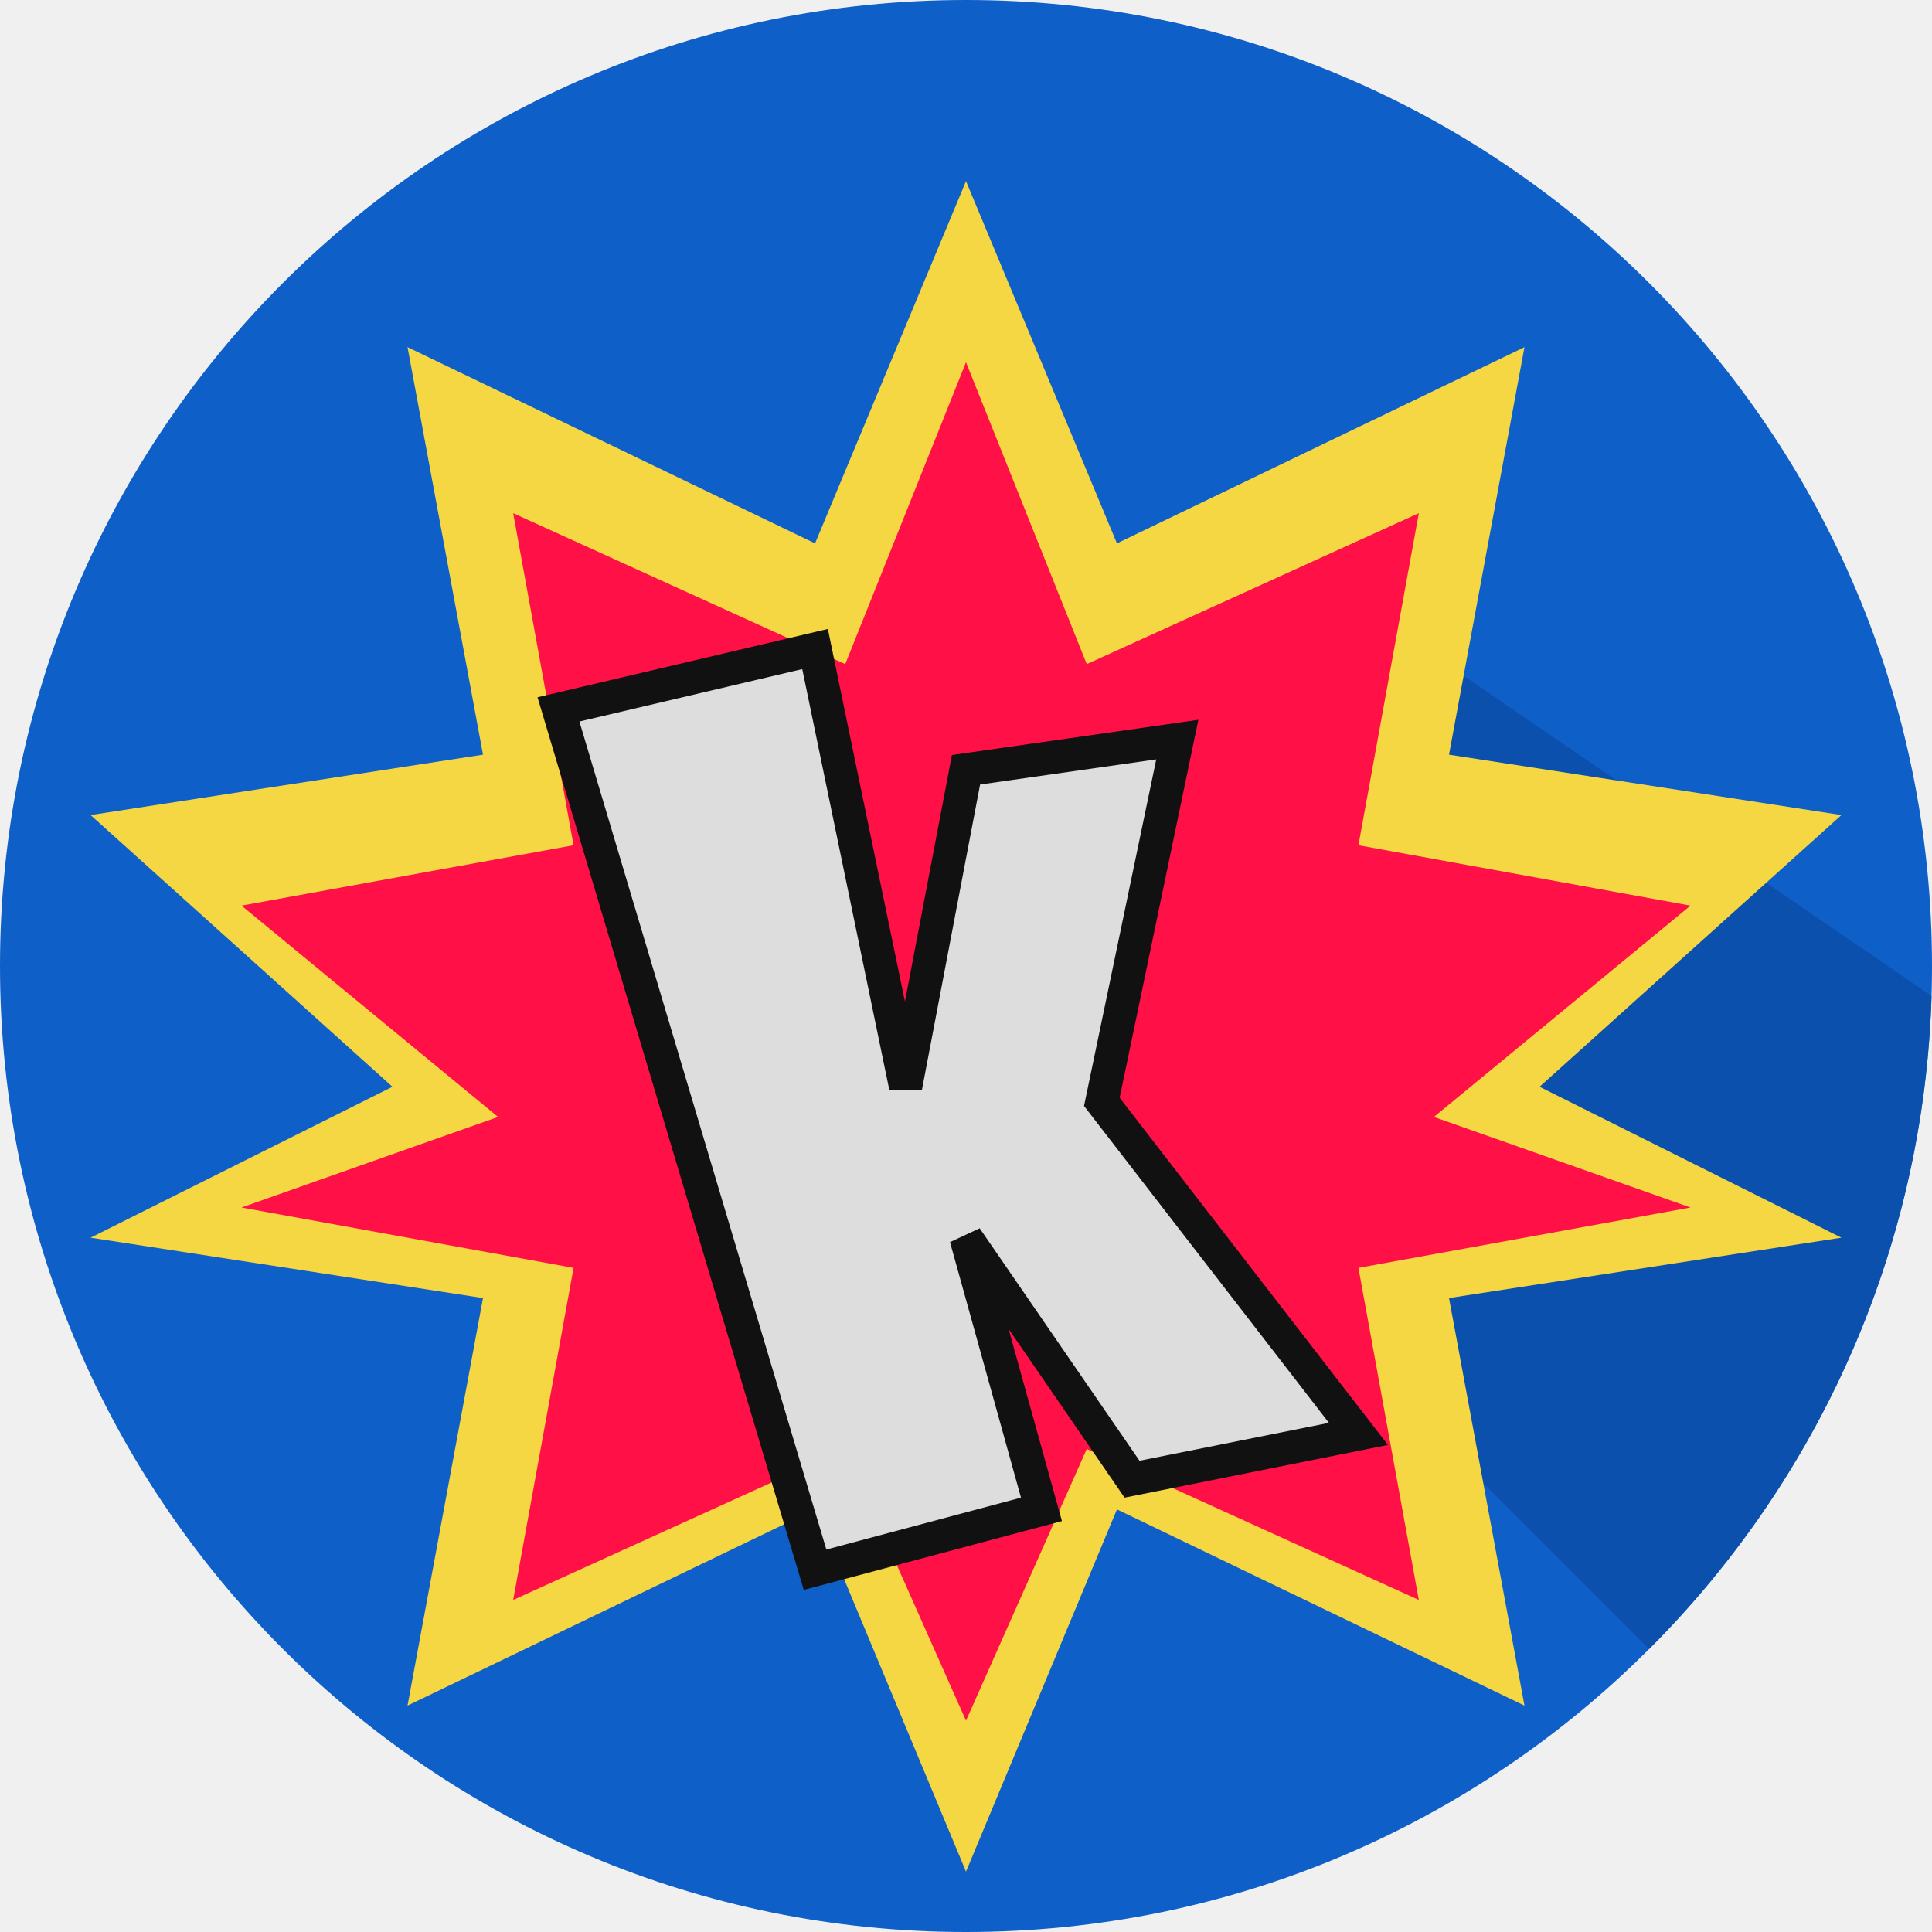
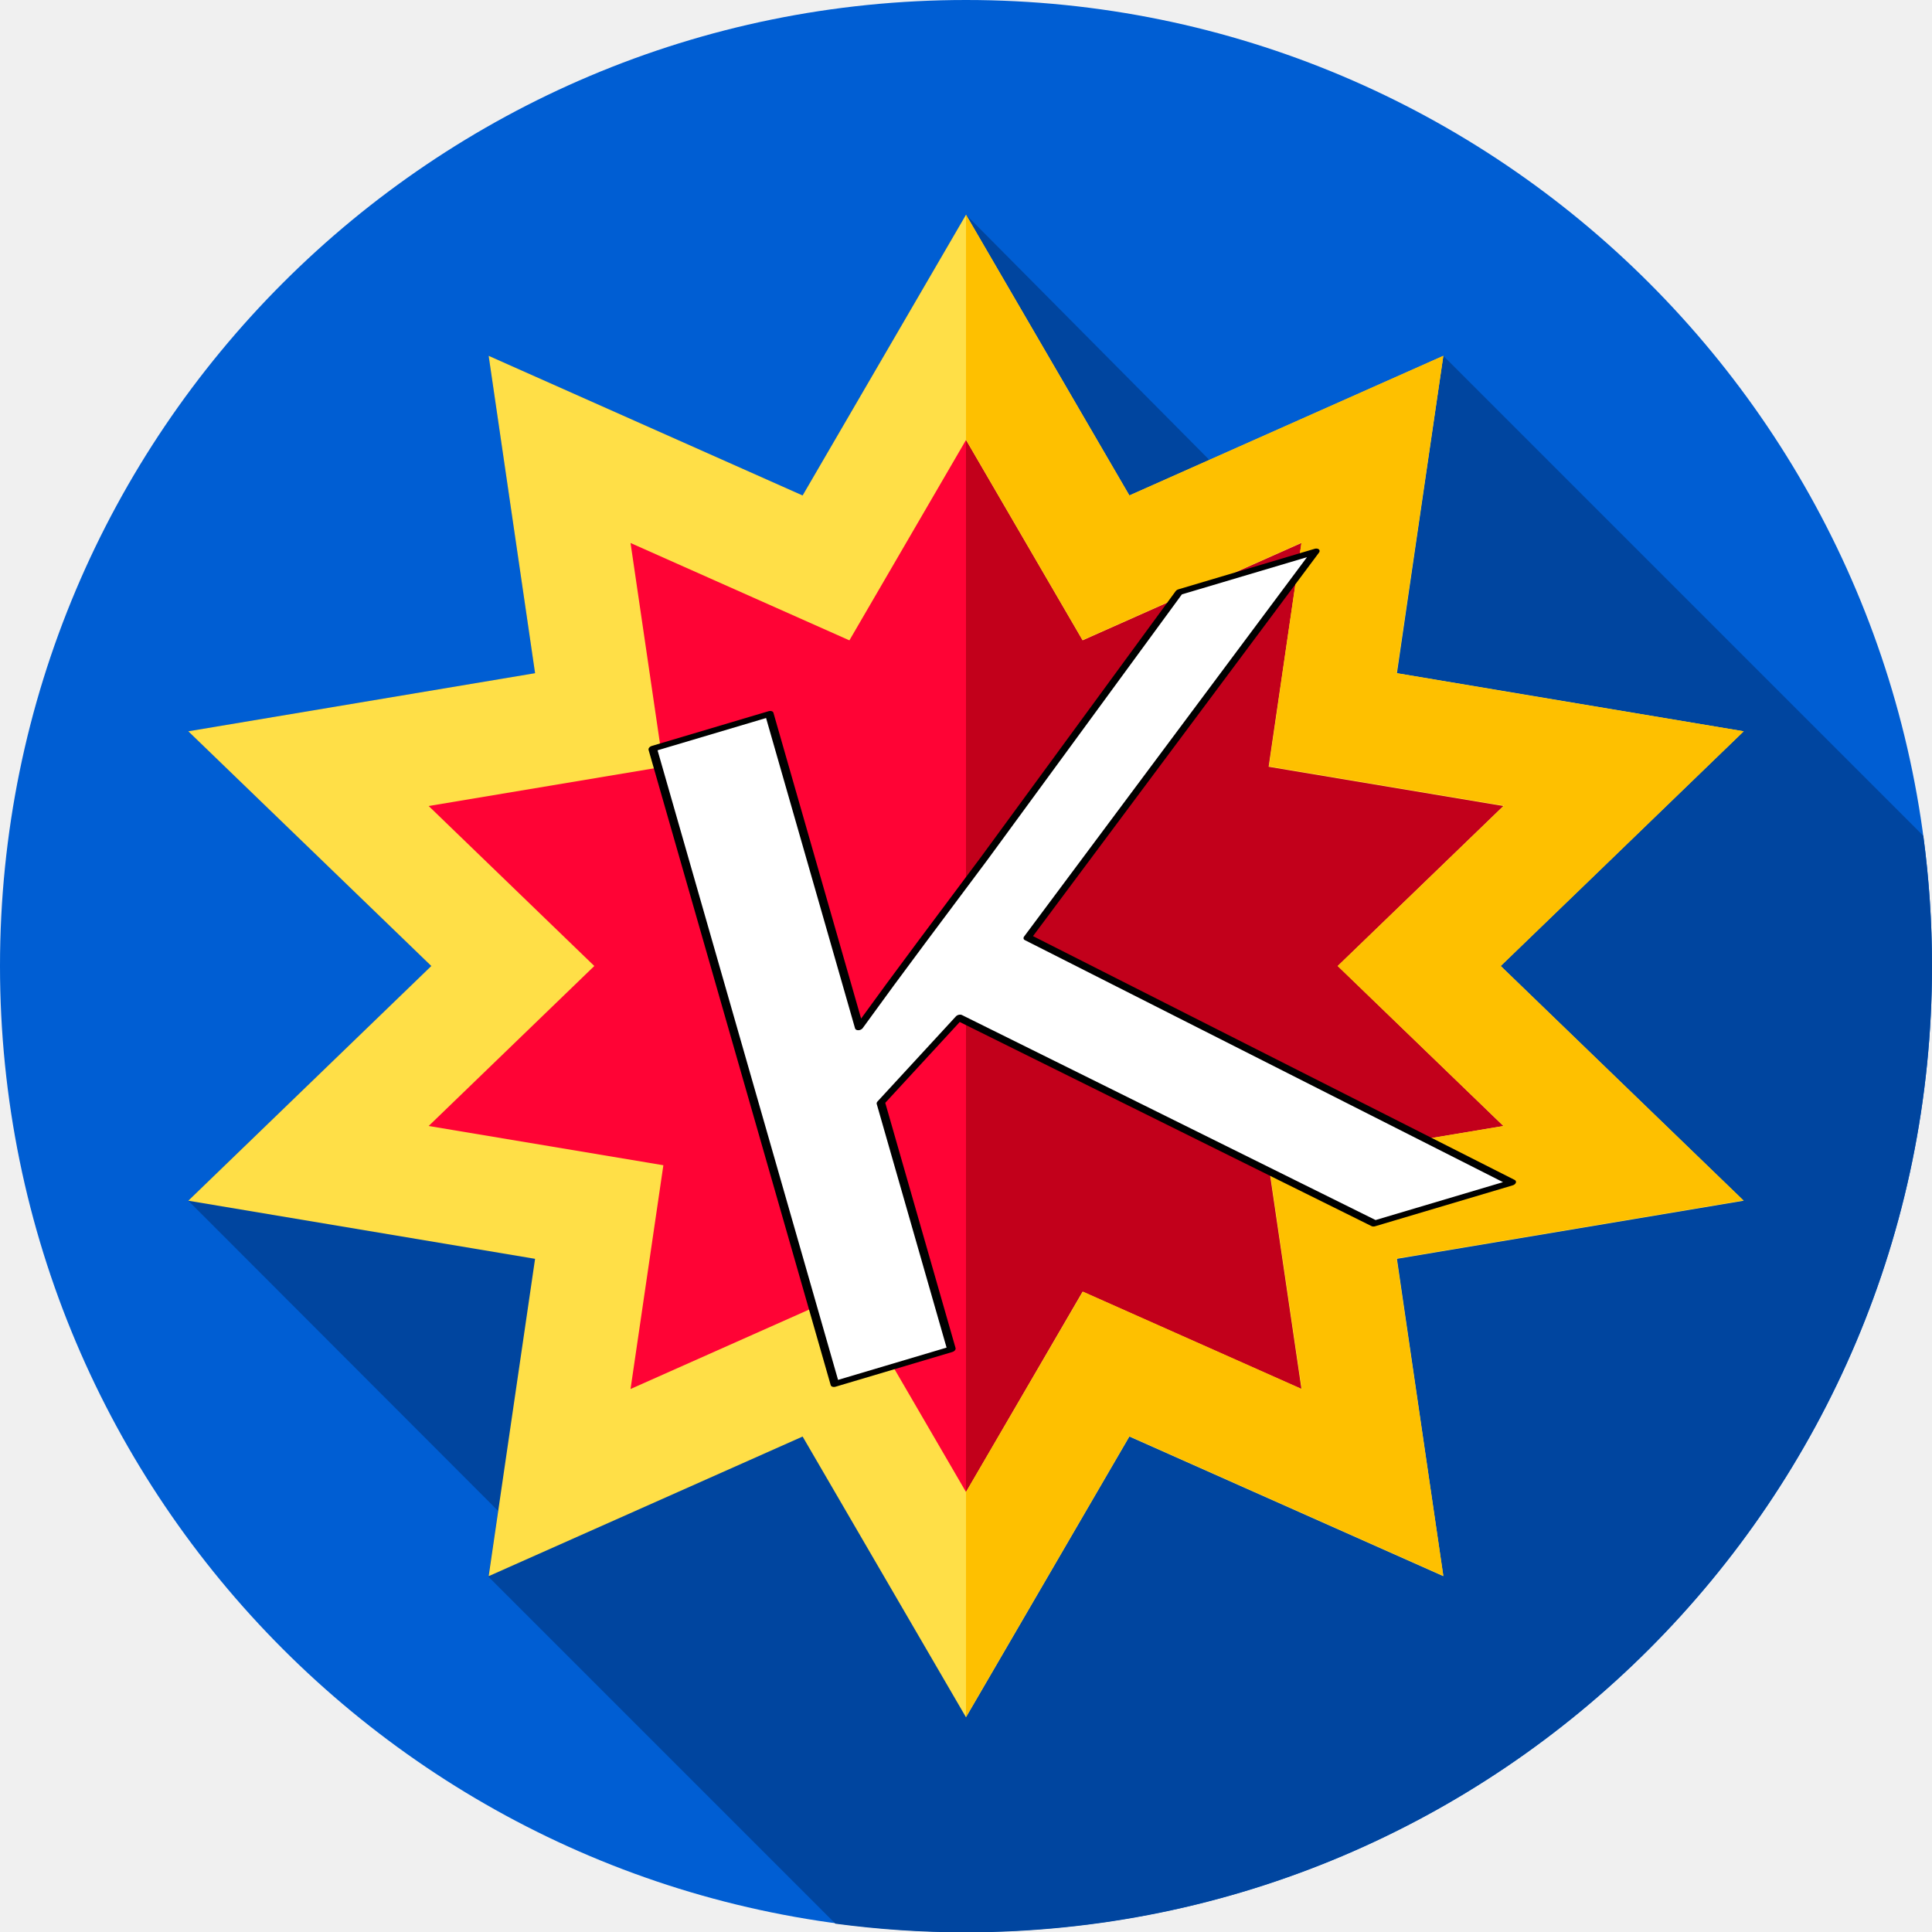
- <svg xmlns="http://www.w3.org/2000/svg" viewBox="0 0 128 128" role="img" aria-label="Komga">
-   <defs>
-     <clipPath id="c">
-       <circle cx="64" cy="64" r="64" />
-     </clipPath>
-   </defs>
-   <g clip-path="url(#c)">
-     <rect width="128" height="128" fill="#0f5fc9" />
-     <polygon points="64,64 128,128 128,66 90,40 64,64" fill="#0b4fa8" opacity="0.9" />
-     <polygon fill="#f4d742" points="64,12 74,36 101,23 96,50 122,54 102,72 122,82 96,86 101,113 74,100 64,124 54,100 27,113 32,86 6,82 26,72 6,54 32,50 27,23 54,36" />
-     <polygon fill="#ff1147" points="64,24 72,44 94,34 90,56 112,60 95,74 112,80 90,84 94,106 72,96 64,114 56,96 34,106 38,84 16,80 33,74 16,60 38,56 34,34 56,44" />
-     <path fill="#dddddd" stroke="#111111" stroke-width="2.2" d="M37 47l17-4 6 29 4-21 14-2-5 24 17 22-15 3-11-16 5 18-15 4z" />
-   </g>
+ <svg xmlns="http://www.w3.org/2000/svg" xml:space="preserve" id="svg4586" x="0" y="0" version="1.1" viewBox="0 0 512 512">
+   <style>.st7{font-family:"Impact"}.st8{font-size:245.255px}</style>
+   <path id="path4556" d="M512 256c0 141.4-114.6 256-256 256S0 397.4 0 256 114.6 0 256 0s256 114.6 256 256" style="fill:#005ed3" />
+   <path id="path4558" d="M512 256c0-11.7-.8-23.2-2.3-34.5L382.5 94.3l-62 27.6-64.5-65-43.3 74.4-83.2-37 12.3 84.1-91.9 15.4 64.4 62.2-64.4 62.2 82.1 82.2-2.6 17.4 92 92c11.3 1.5 22.8 2.3 34.5 2.3C397.4 512 512 397.4 512 256" style="fill:#00459f" />
+   <path id="path4560" d="m256 86.7 37.1 63.7 70.6-31.4-10.5 71.7 77.1 12.9-54.2 52.4 54.1 52.3-77.1 12.9 10.5 71.7-70.6-31.4-37 63.8-37.1-63.7-70.6 31.4 10.5-71.7-77.1-12.9 54.1-52.3-54.1-52.3 77.1-12.9-10.5-71.7 70.6 31.4z" style="fill:#ff0335" />
+   <path id="path4562" d="m430.2 308.3-77.1 12.9 10.5 71.7-70.6-31.4-37 63.8V86.7l37.1 63.7 70.6-31.4-6.8 46.1-3.8 25.6 58.8 9.9 18.3 3.1-13.4 12.9-40.7 39.4 11.4 11z" style="fill:#c2001b" />
+   <path id="path4564" d="m256 455.1-43.3-74.4-83.2 37 12.3-84.1-91.9-15.4 64.4-62.2-64.4-62.2 91.9-15.4-12.3-84.1 83.2 37L256 56.9l43.3 74.4 83.2-37-12.3 84.1 91.9 15.4-64.4 62.2 64.4 62.2-91.9 15.4 12.3 84.1-83.2-37zm-30.9-112.8 30.9 53.1 30.9-53.1 58 25.8-8.7-59.3 62.2-10.4-43.9-42.4 43.9-42.4-62.2-10.4 8.7-59.3-58 25.8-30.9-53.1-30.9 53.1-58-25.8 8.7 59.3-62.2 10.4 43.9 42.4-43.9 42.4 62.2 10.4-8.7 59.3z" style="fill:#ffdf47" />
+   <path id="path4566" d="m403.3 261.4-5.6-5.4 25.2-24.3 39.2-37.9-55.8-9.3-36.2-6.1 2.8-19.1 9.6-65-83.2 37L256 56.9v59.6l30.9 53.1 58-25.8-3.9 26.7-2.5 17.4-2.2 15.2 2.5.4 59.8 10-44.1 42.5 17 16.4 27 26-62.2 10.4 8.7 59.3-58-25.8-31 53.1V455l43.3-74.4 83.2 37-12.4-84.1 91.9-15.4z" style="fill:#fec000" />
+   <text class="st7 st8" style="fill:#fff" transform="matrix(1.4016 -.4168 .2756 .9613 187.871 376.667)">K</text>
+   <text class="st7 st8" style="fill:none;stroke:#000;stroke-width:1.545;stroke-linejoin:round" transform="matrix(1.4016 -.4168 .2756 .9613 187.871 376.667)">K</text>
</svg>
